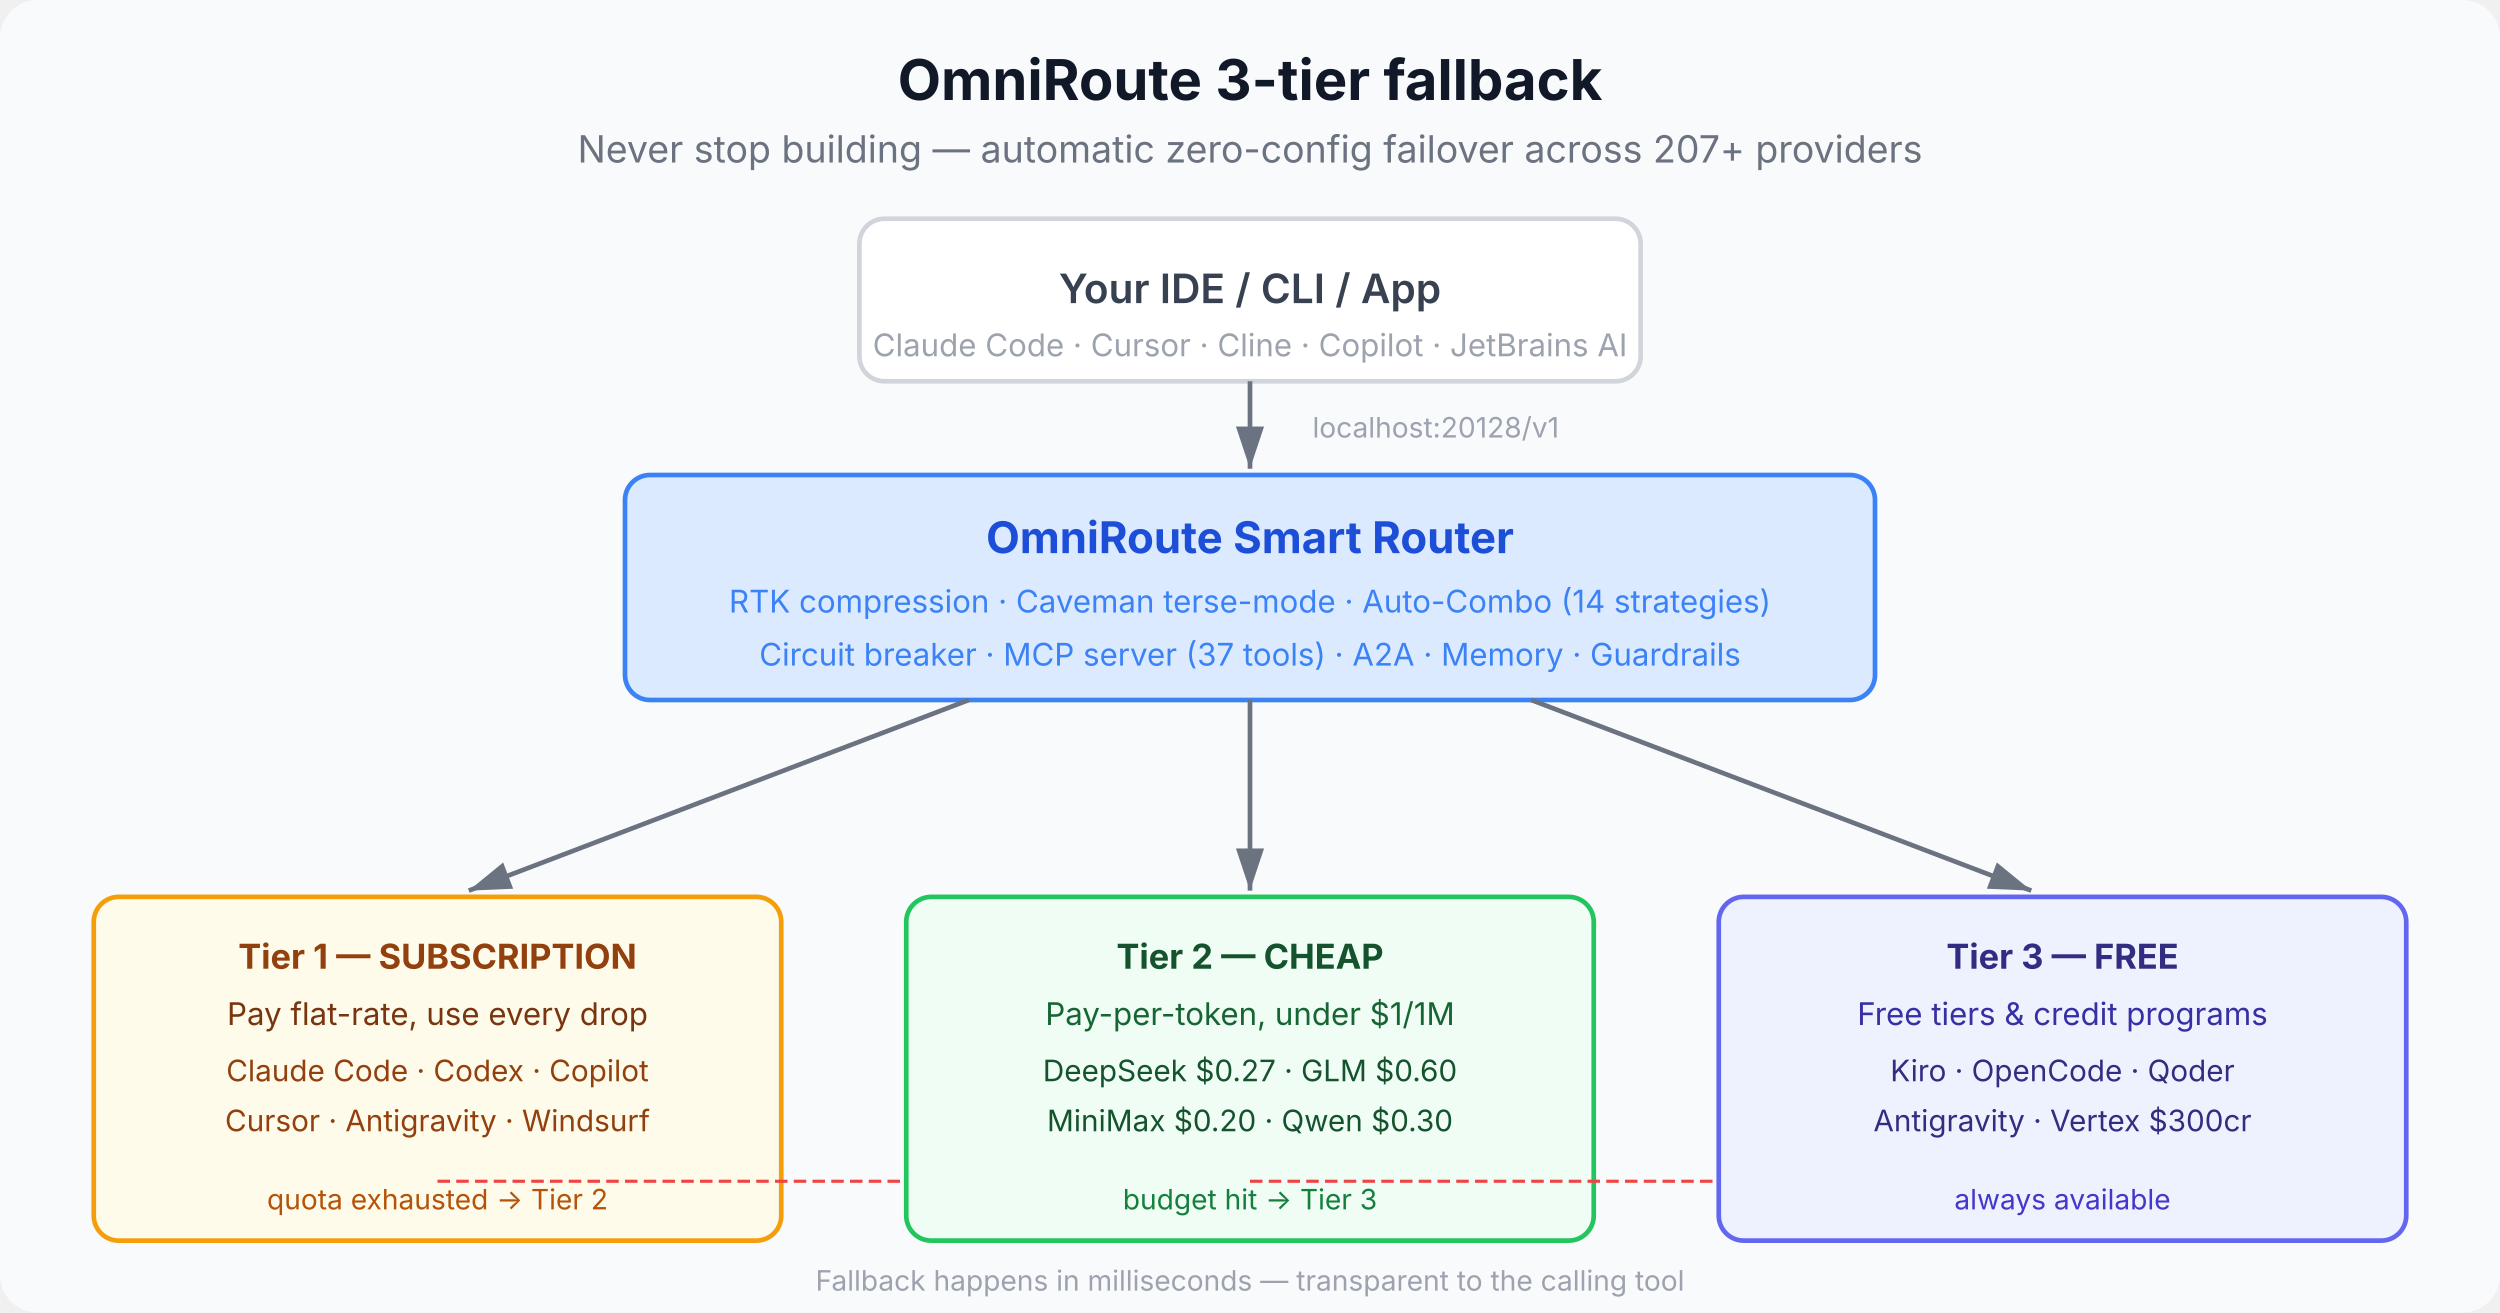
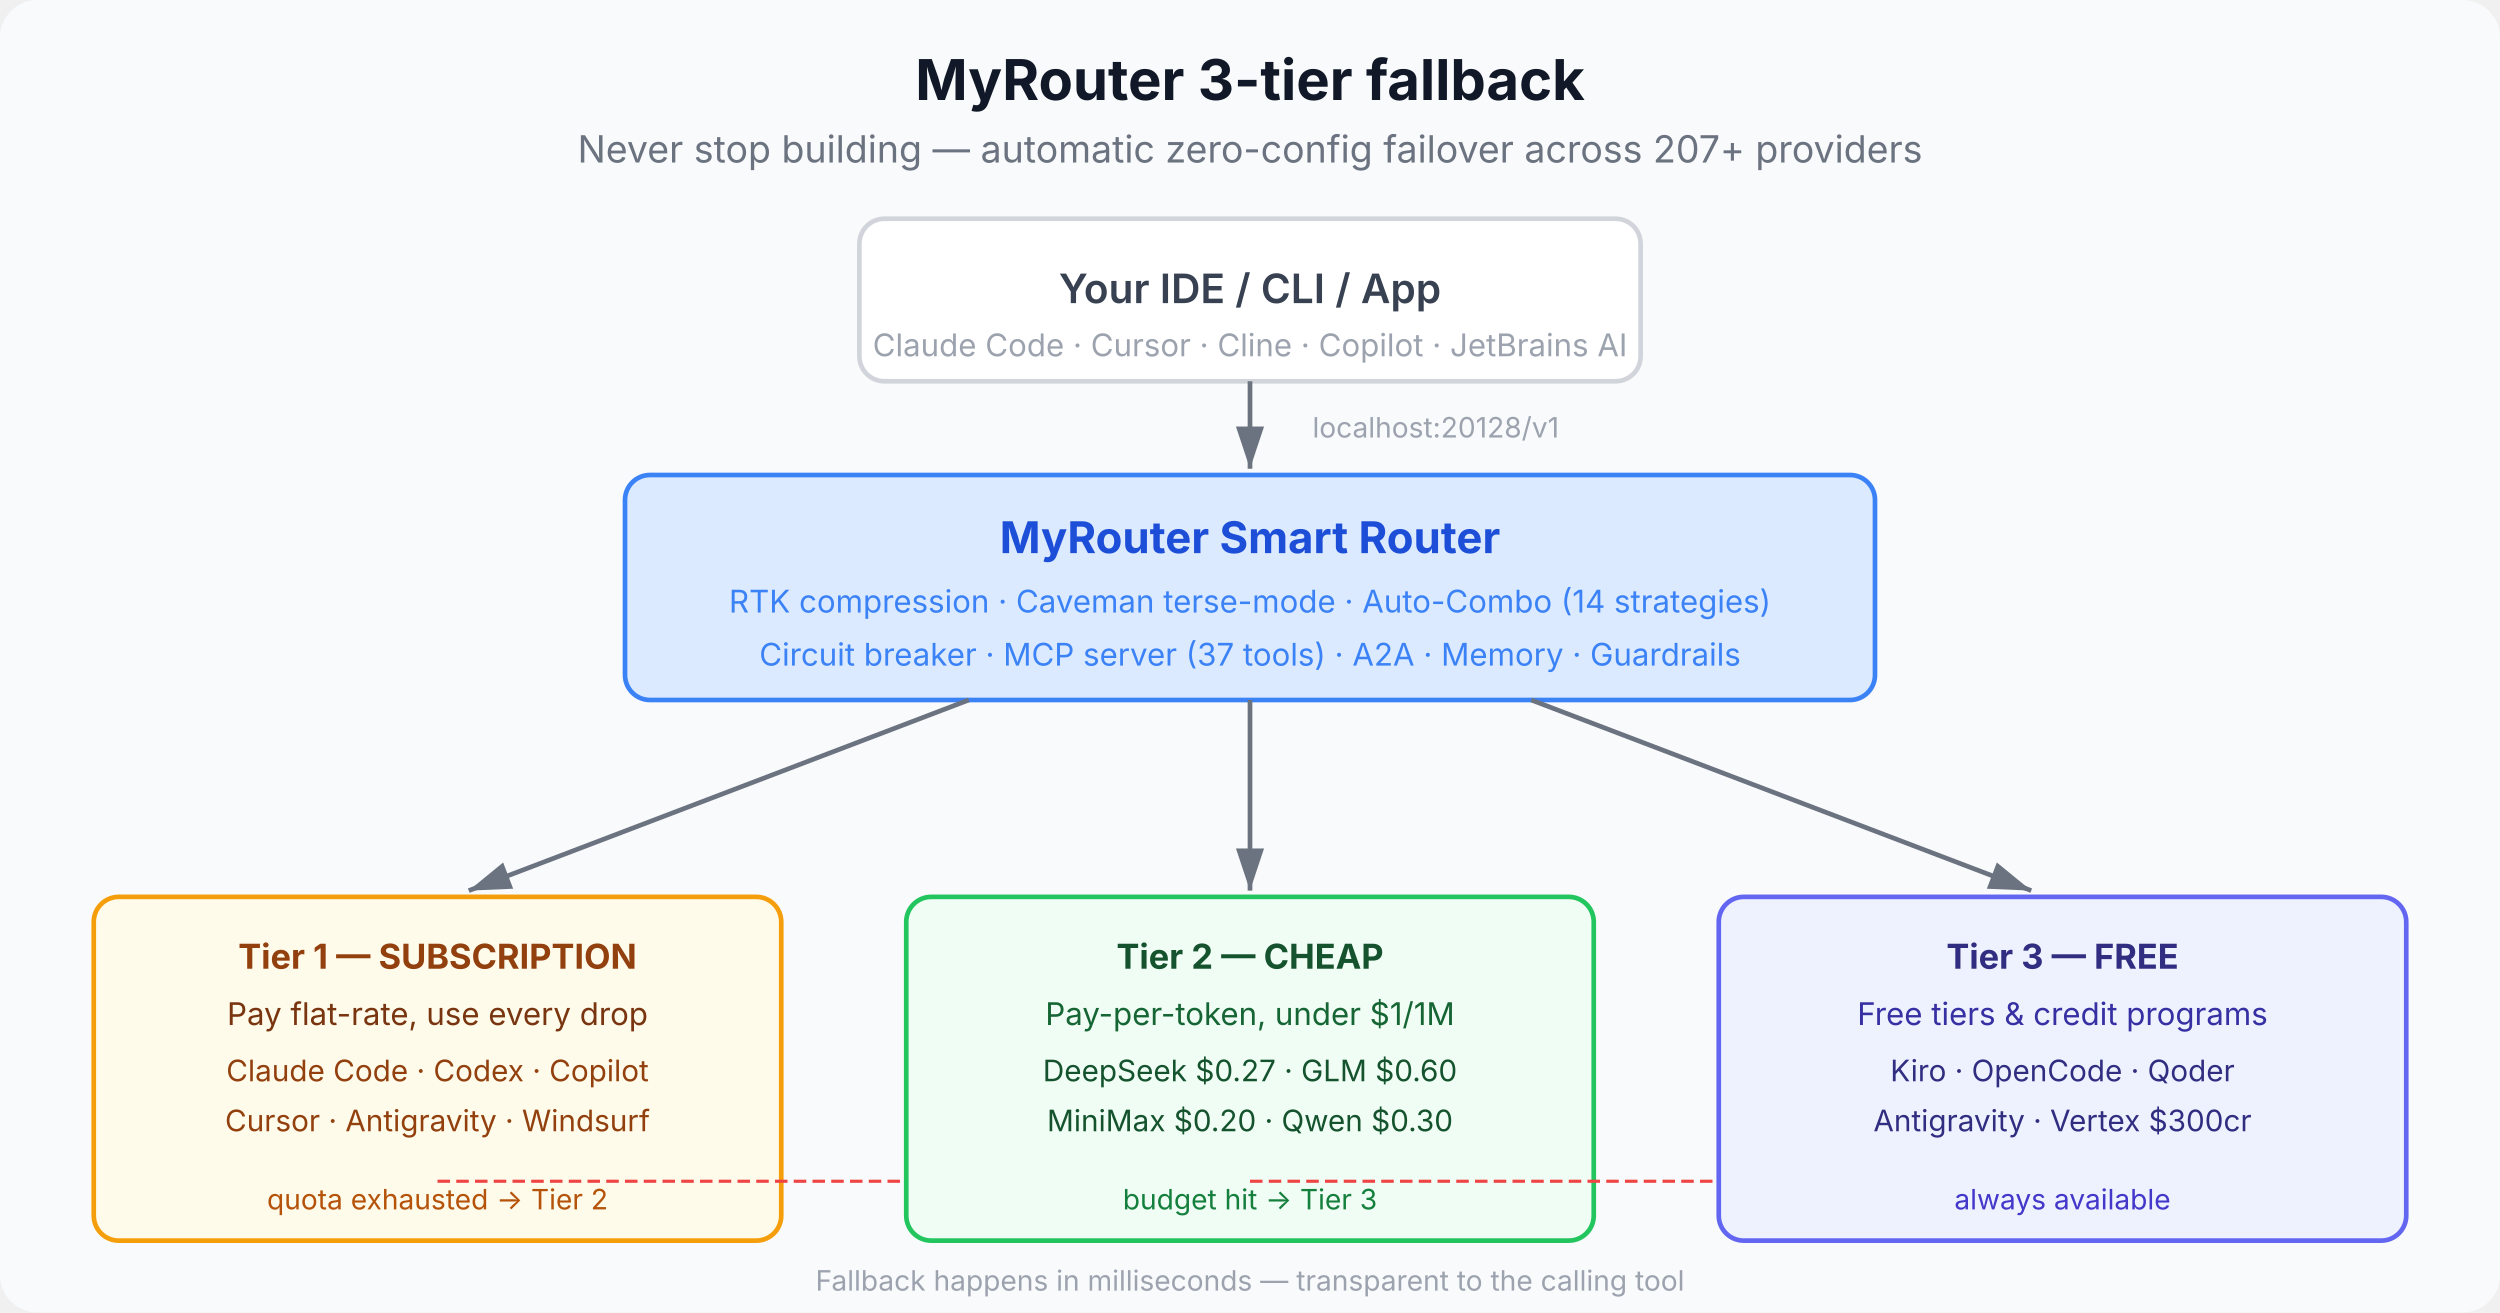
<svg xmlns="http://www.w3.org/2000/svg" viewBox="0 0 800 420" font-family="system-ui, -apple-system, sans-serif">
  <defs>
    <marker id="arrow-light" markerWidth="10" markerHeight="10" refX="9" refY="3" orient="auto">
      <path d="M0,0 L0,6 L9,3 z" fill="#6b7280" />
    </marker>
    <marker id="arrow-fallback-light" markerWidth="10" markerHeight="10" refX="9" refY="3" orient="auto">
      <path d="M0,0 L0,6 L9,3 z" fill="#ef4444" />
    </marker>
  </defs>
  <rect width="800" height="420" fill="#f9fafb" rx="12" />
-   <text x="400" y="32" text-anchor="middle" font-size="18" font-weight="700" fill="#111827">OmniRoute 3-tier fallback</text>
+   <text x="400" y="32" text-anchor="middle" font-size="18" font-weight="700" fill="#111827">MyRouter 3-tier fallback</text>
  <text x="400" y="52" text-anchor="middle" font-size="12" fill="#6b7280">Never stop building — automatic zero-config failover across 207+ providers</text>
  <rect x="275" y="70" width="250" height="52" rx="8" fill="#ffffff" stroke="#d1d5db" stroke-width="1.5" />
  <text x="400" y="97" text-anchor="middle" font-size="13" font-weight="600" fill="#374151">Your IDE / CLI / App</text>
  <text x="400" y="114" text-anchor="middle" font-size="10" fill="#9ca3af">Claude Code · Cursor · Cline · Copilot · JetBrains AI</text>
  <line x1="400" y1="122" x2="400" y2="150" stroke="#6b7280" stroke-width="1.5" marker-end="url(#arrow-light)" />
  <text x="420" y="140" font-size="9" fill="#9ca3af">localhost:20128/v1</text>
  <rect x="200" y="152" width="400" height="72" rx="8" fill="#dbeafe" stroke="#3b82f6" stroke-width="1.5" />
-   <text x="400" y="177" text-anchor="middle" font-size="14" font-weight="700" fill="#1d4ed8">OmniRoute Smart Router</text>
+   <text x="400" y="177" text-anchor="middle" font-size="14" font-weight="700" fill="#1d4ed8">MyRouter Smart Router</text>
  <text x="400" y="196" text-anchor="middle" font-size="10" fill="#3b82f6">RTK compression · Caveman terse-mode · Auto-Combo (14 strategies)</text>
  <text x="400" y="213" text-anchor="middle" font-size="10" fill="#3b82f6">Circuit breaker · MCP server (37 tools) · A2A · Memory · Guardrails</text>
  <line x1="310" y1="224" x2="150" y2="285" stroke="#6b7280" stroke-width="1.5" marker-end="url(#arrow-light)" />
  <line x1="400" y1="224" x2="400" y2="285" stroke="#6b7280" stroke-width="1.5" marker-end="url(#arrow-light)" />
  <line x1="490" y1="224" x2="650" y2="285" stroke="#6b7280" stroke-width="1.5" marker-end="url(#arrow-light)" />
  <rect x="30" y="287" width="220" height="110" rx="8" fill="#fffbeb" stroke="#f59e0b" stroke-width="1.5" />
  <text x="140" y="310" text-anchor="middle" font-size="11" font-weight="700" fill="#92400e">Tier 1 — SUBSCRIPTION</text>
  <text x="140" y="328" text-anchor="middle" font-size="10" fill="#78350f">Pay flat-rate, use every drop</text>
  <text x="140" y="346" text-anchor="middle" font-size="9.5" fill="#92400e">Claude Code · Codex · Copilot</text>
  <text x="140" y="362" text-anchor="middle" font-size="9.5" fill="#92400e">Cursor · Antigravity · Windsurf</text>
  <text x="140" y="387" text-anchor="middle" font-size="9" fill="#b45309">quota exhausted → Tier 2</text>
  <line x1="140" y1="378" x2="300" y2="378" stroke="#ef4444" stroke-width="1" stroke-dasharray="4,2" marker-end="url(#arrow-fallback-light)" />
  <rect x="290" y="287" width="220" height="110" rx="8" fill="#f0fdf4" stroke="#22c55e" stroke-width="1.5" />
  <text x="400" y="310" text-anchor="middle" font-size="11" font-weight="700" fill="#14532d">Tier 2 — CHEAP</text>
  <text x="400" y="328" text-anchor="middle" font-size="10" fill="#166534">Pay-per-token, under $1/1M</text>
  <text x="400" y="346" text-anchor="middle" font-size="9.5" fill="#14532d">DeepSeek $0.27 · GLM $0.60</text>
  <text x="400" y="362" text-anchor="middle" font-size="9.5" fill="#14532d">MiniMax $0.20 · Qwen $0.30</text>
  <text x="400" y="387" text-anchor="middle" font-size="9" fill="#15803d">budget hit → Tier 3</text>
  <line x1="400" y1="378" x2="560" y2="378" stroke="#ef4444" stroke-width="1" stroke-dasharray="4,2" marker-end="url(#arrow-fallback-light)" />
  <rect x="550" y="287" width="220" height="110" rx="8" fill="#eef2ff" stroke="#6366f1" stroke-width="1.5" />
  <text x="660" y="310" text-anchor="middle" font-size="11" font-weight="700" fill="#312e81">Tier 3 — FREE</text>
  <text x="660" y="328" text-anchor="middle" font-size="10" fill="#3730a3">Free tiers &amp; credit programs</text>
  <text x="660" y="346" text-anchor="middle" font-size="9.5" fill="#312e81">Kiro · OpenCode · Qoder</text>
  <text x="660" y="362" text-anchor="middle" font-size="9.5" fill="#312e81">Antigravity · Vertex $300cr</text>
  <text x="660" y="387" text-anchor="middle" font-size="9" fill="#4338ca">always available</text>
  <text x="400" y="413" text-anchor="middle" font-size="9" fill="#9ca3af">Fallback happens in milliseconds — transparent to the calling tool</text>
</svg>
